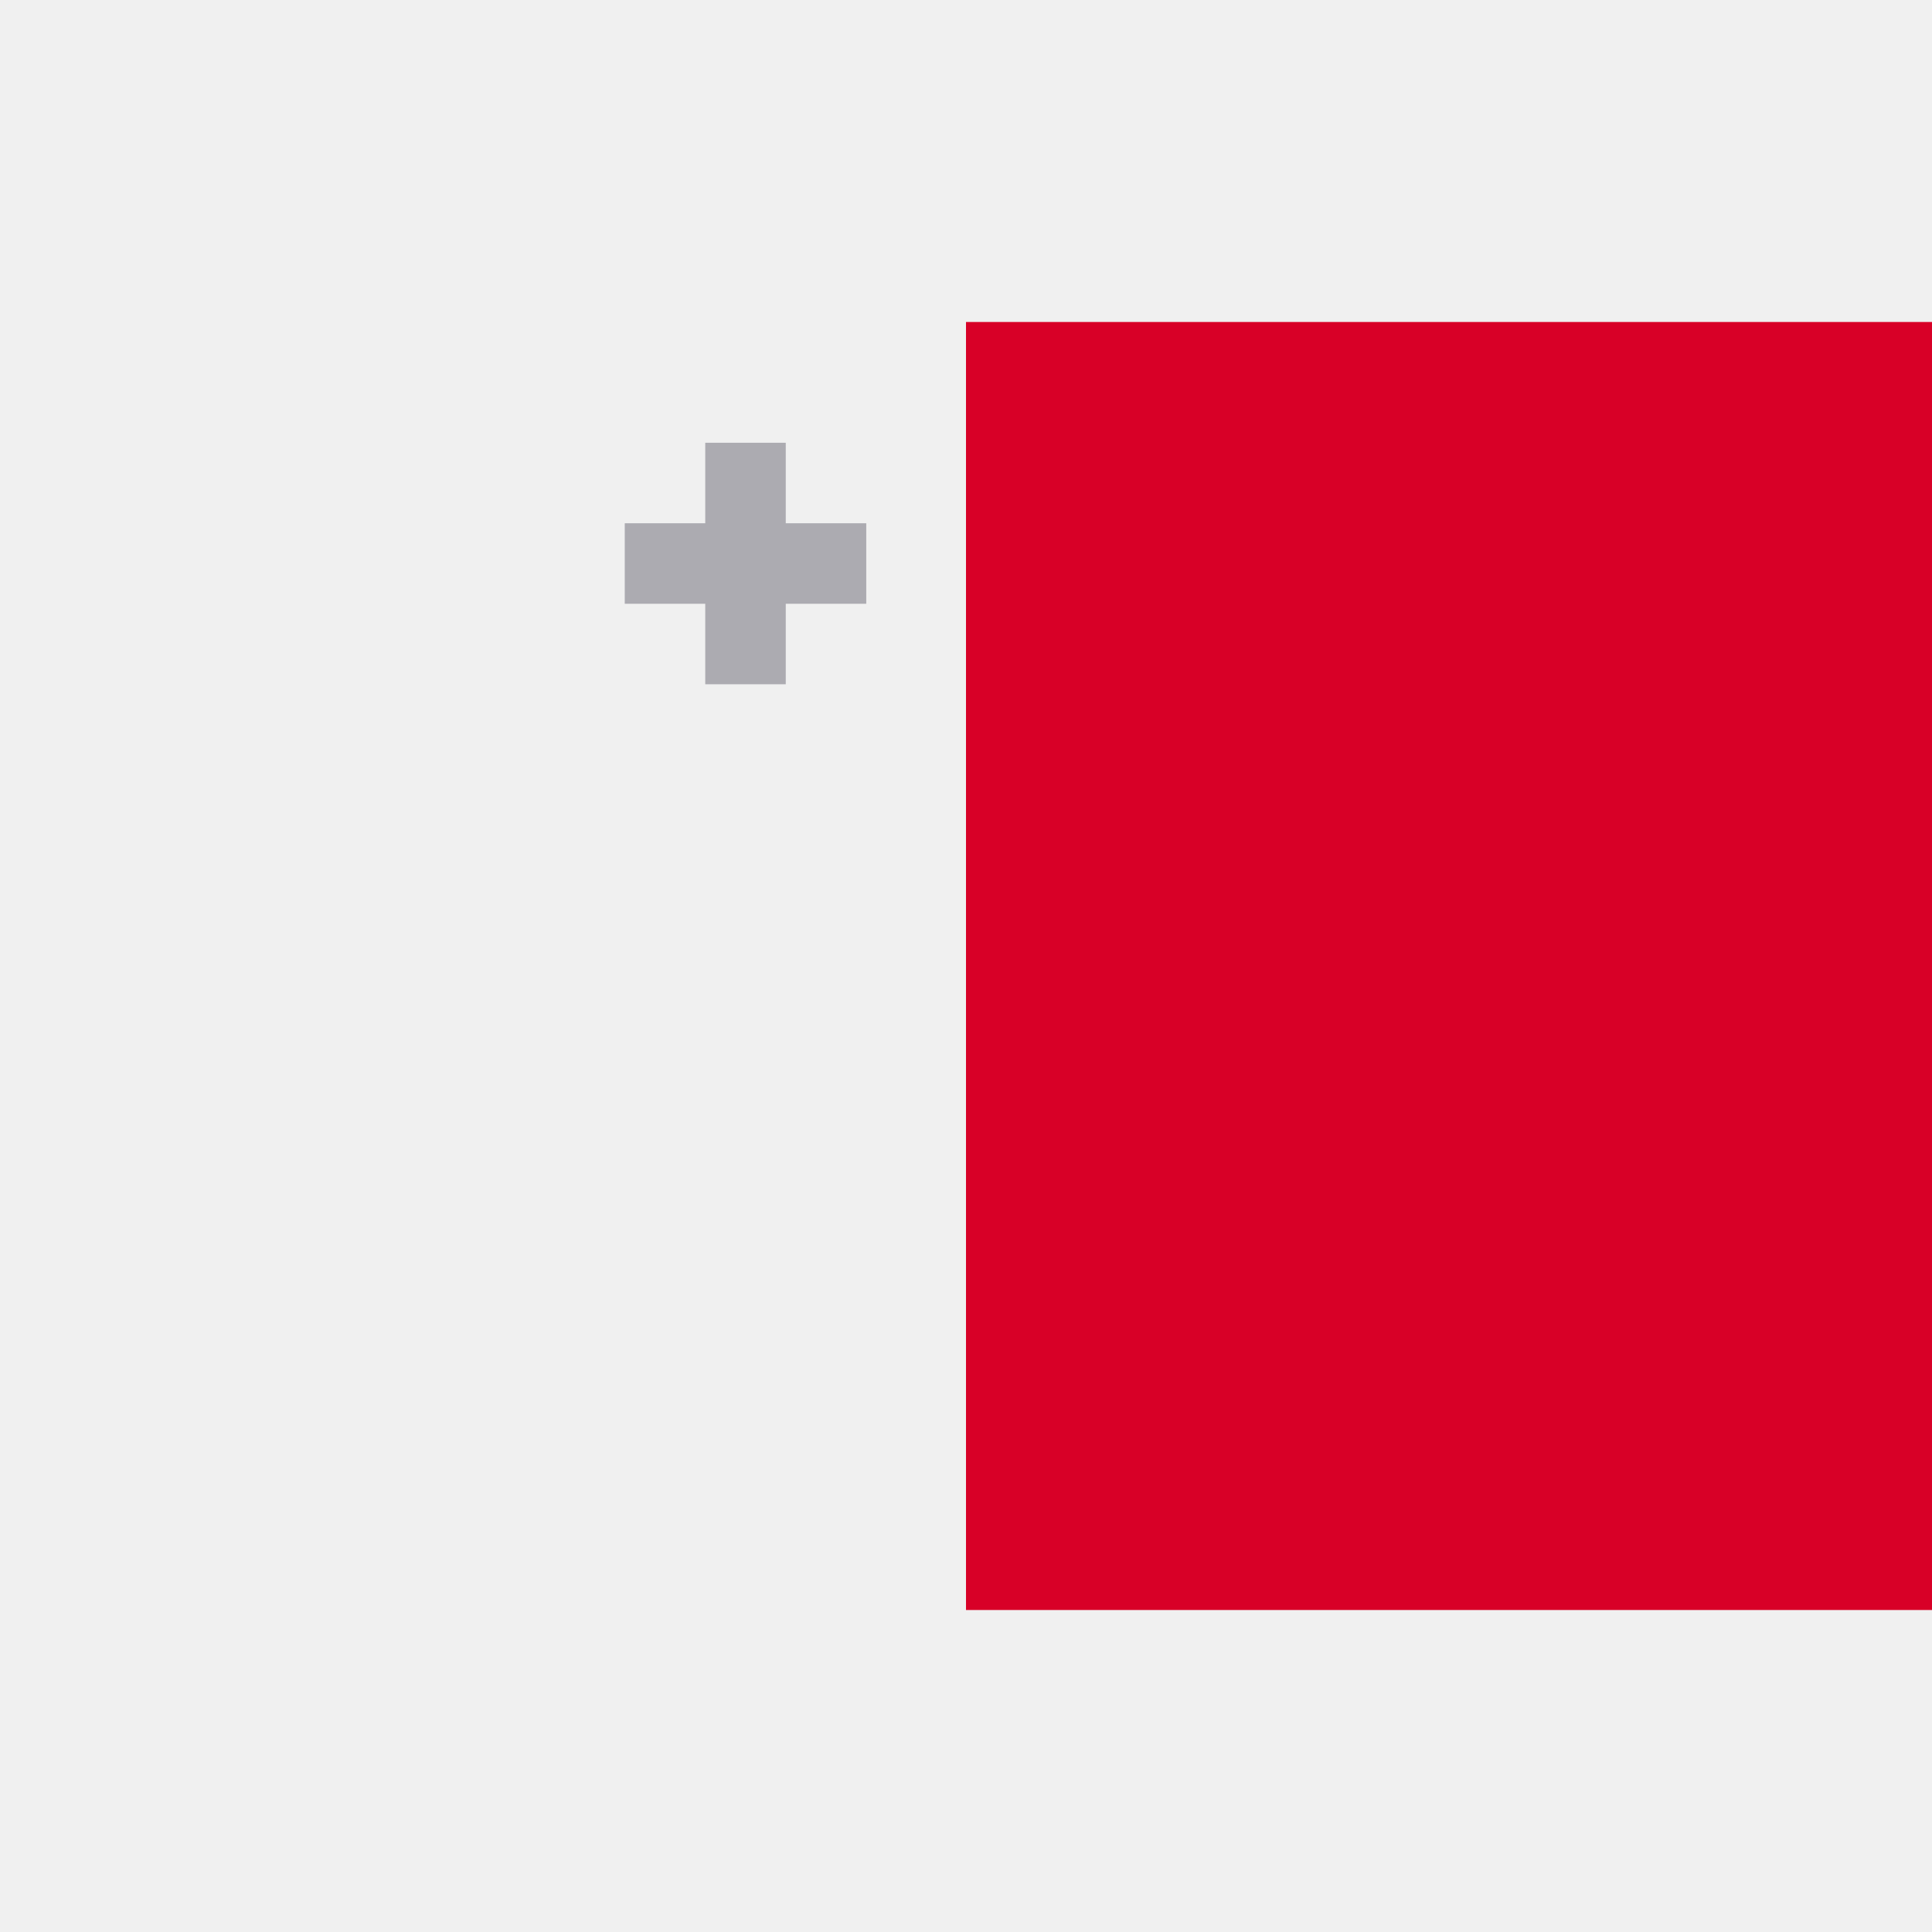
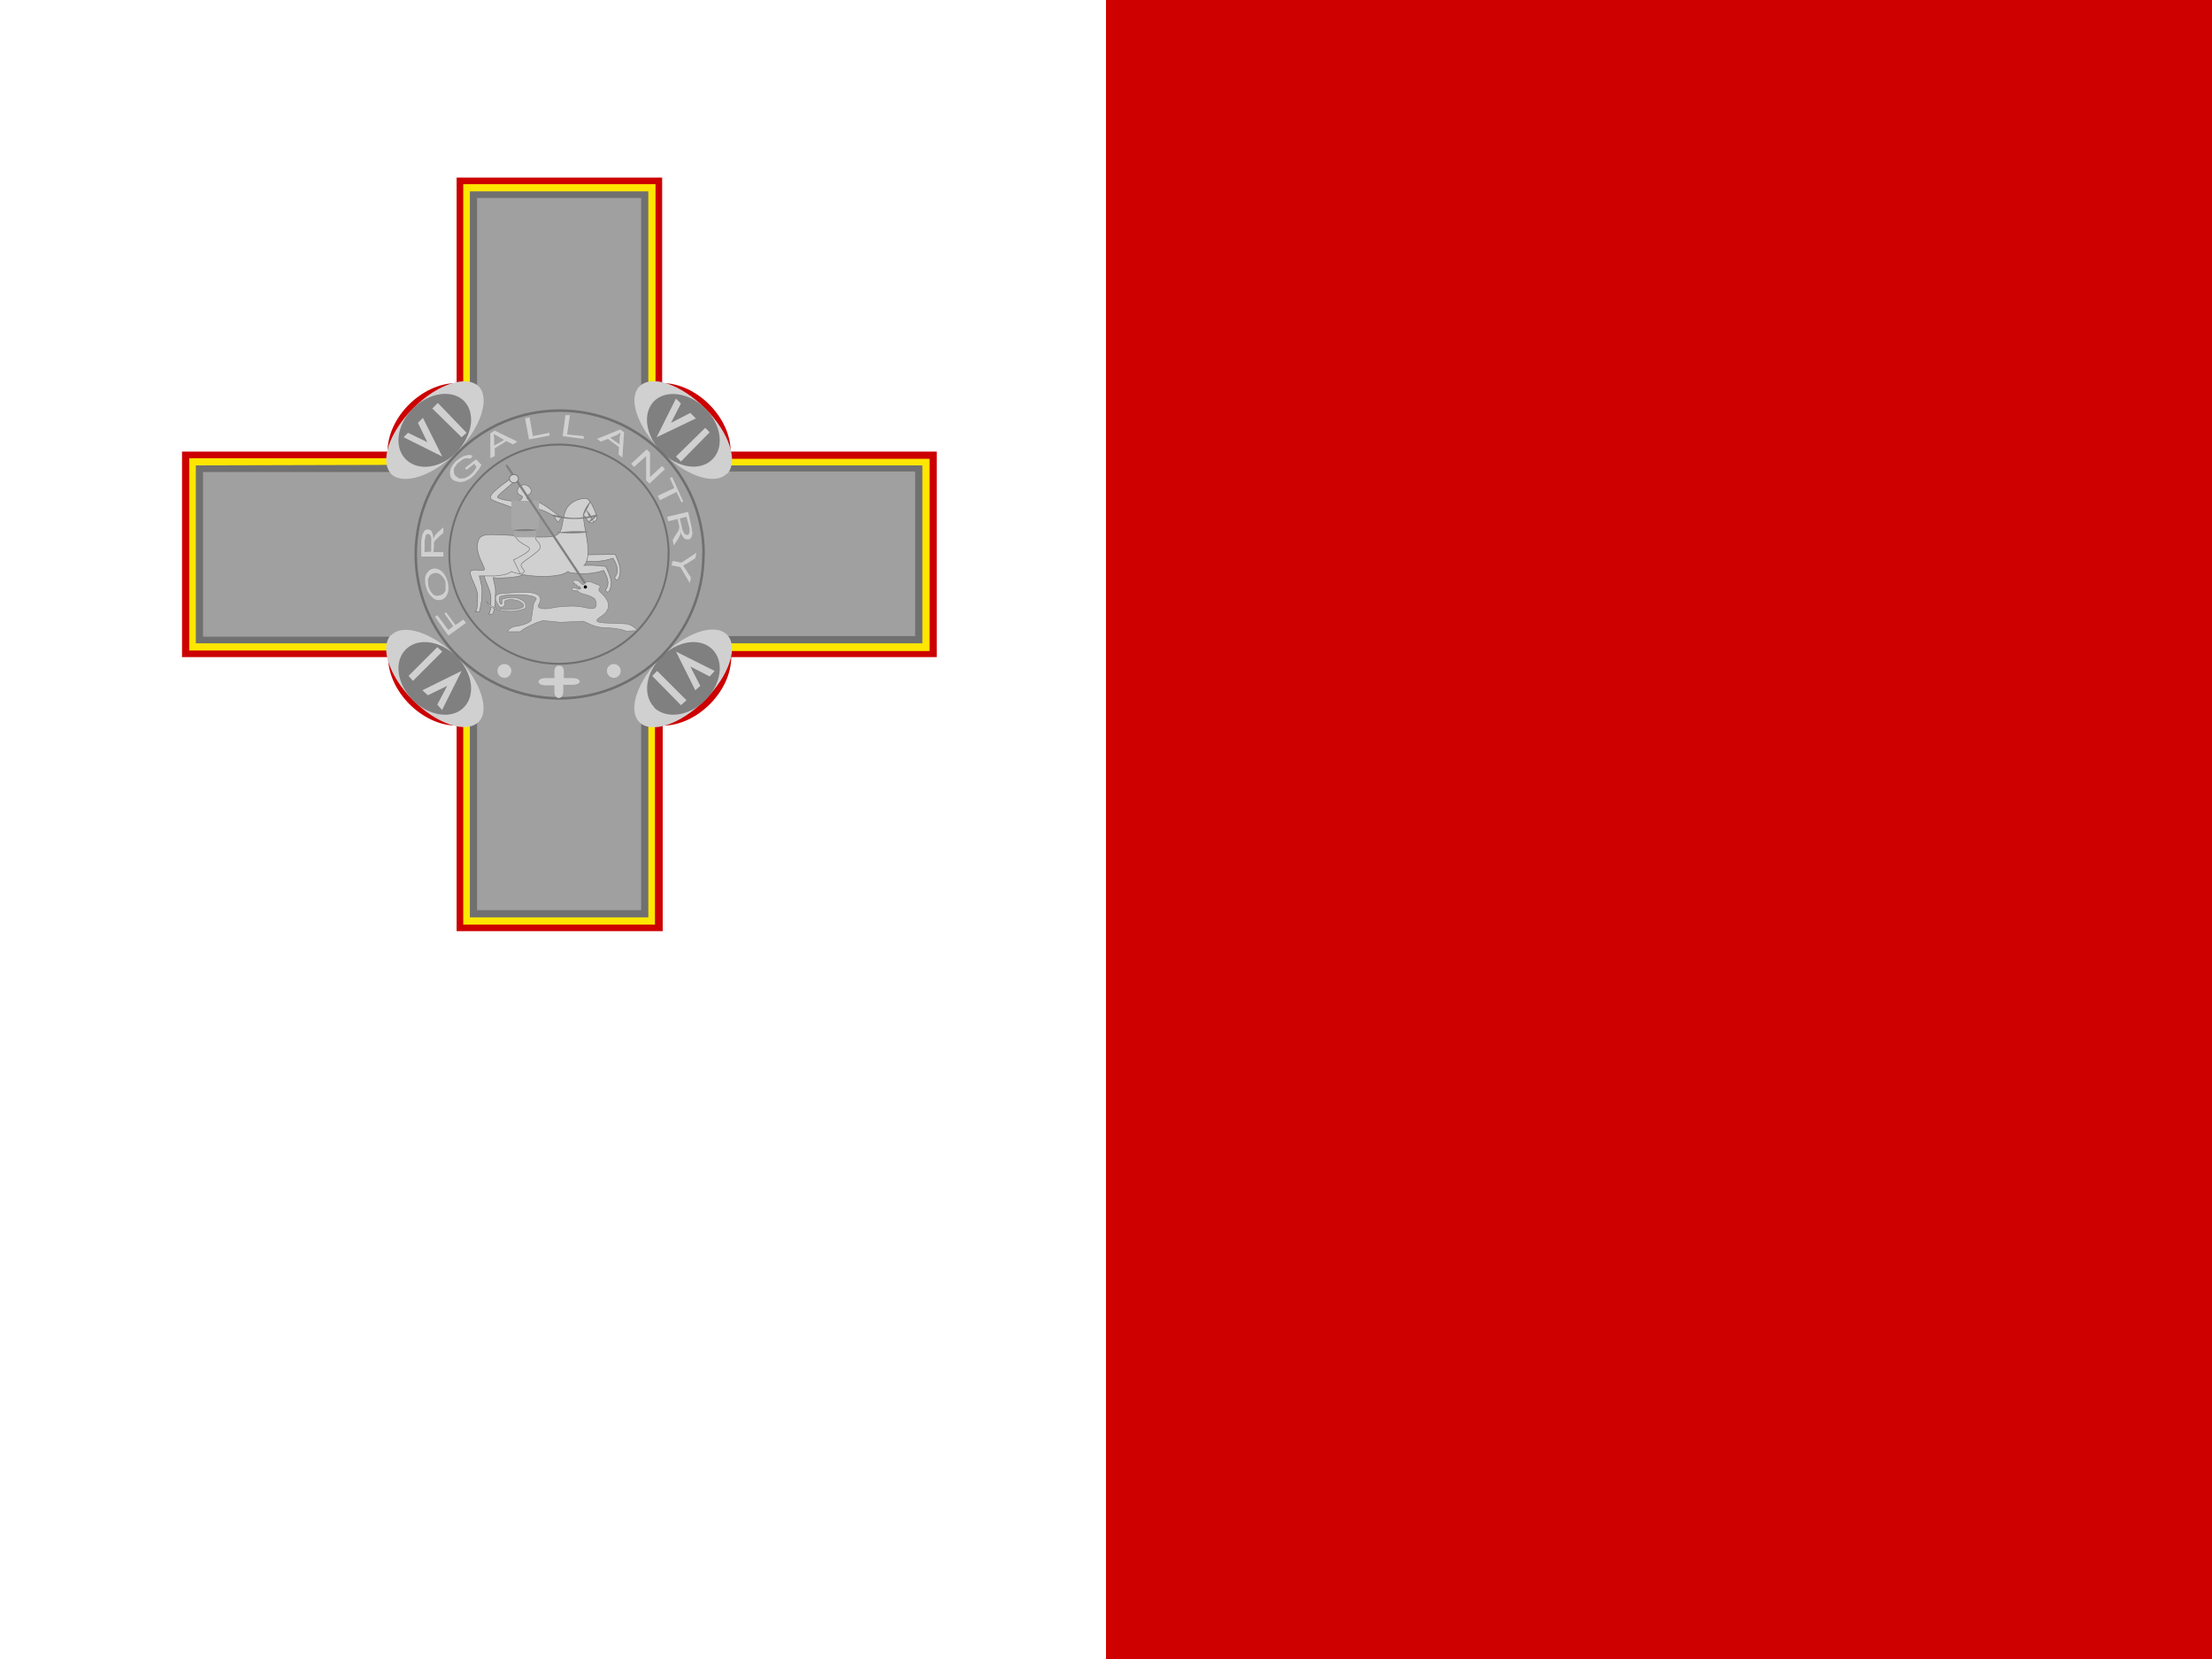
- <svg xmlns="http://www.w3.org/2000/svg" version="1.1" id="Capa_1" x="0px" y="0px" viewBox="0 0 512 512" style="enable-background:new 0 0 512 512;" xml:space="preserve">
-   <rect y="85.331" style="fill:#F0F0F0;" width="512" height="341.326" />
-   <rect x="256" y="85.331" style="fill:#D80027;" width="256" height="341.337" />
-   <polygon style="fill:#ACABB1;" points="208.231,138.671 208.231,117.337 186.899,117.337 186.899,138.671 165.565,138.671   165.565,160.003 186.899,160.003 186.899,181.337 208.231,181.337 208.231,160.003 229.565,160.003 229.565,138.671 " />
+ <svg xmlns="http://www.w3.org/2000/svg" id="flag-icons-mt" viewBox="0 0 640 480">
+   <g fill-rule="evenodd" stroke-width="1pt">
+     <path fill="#ce0000" d="M320 0h320v480H320z" />
+     <path fill="#fff" d="M0 0h320v480H0z" />
+   </g>
+   <g transform="translate(-12.4 -30.8)scale(1.5986)">
+     <path fill="#f1eeee" fill-rule="evenodd" d="M104.8 108c0 .9-.9 1.5-2 1.5-1.2 0-2-.6-2-1.4 0-.8.8-1.5 2-1.5 1.1 0 2 .7 2 1.5z" />
+     <path fill="#c00" fill-rule="evenodd" d="M40.7 101v37.2H78c0 6.2 6.2 12.4 12.4 12.4v37.2h37.3v-37.2c6.2 0 12.4-6.2 12.4-12.4h37.2V101H140c0-6.2-6.2-12.4-12.4-12.4V51.4H90.4v37.2c-6.3 0-12.5 6.2-12.5 12.4z" />
+     <path fill="#ffe600" fill-rule="evenodd" d="M42 102.2V137h37.2c0 6.2 6.2 12.4 12.4 12.4v37.2h34.7v-37.1c6.2 0 12.4-6.2 12.4-12.4H176v-34.8h-37.2c0-6.2-6.2-12.4-12.4-12.4V52.6H91.6v37.2c-6.2 0-12.4 6.2-12.4 12.4z" />
+     <path fill="#707070" fill-rule="evenodd" d="M43.2 103.5v32.2h37.2c0 6.2 6.2 12.4 12.4 12.4v37.2h32.3v-37.2c6.2 0 12.4-6.2 12.4-12.4h37.2v-32.2h-37.2c0-6.2-6.2-12.4-12.4-12.4V53.9H92.8V91c-6.2 0-12.4 6.2-12.4 12.4z" />
+     <path fill="#a0a0a0" fill-rule="evenodd" d="M44.5 104.7v29.8h37.2c0 6.2 6.2 12.4 12.4 12.4V184h29.7v-37.2c6.2 0 12.4-6.2 12.4-12.4h37.2v-29.8h-37.2c0-6.2-6.2-12.4-12.4-12.4V55.1H94.1v37.2c-6.2 0-12.4 6.2-12.4 12.4H44.4z" />
+     <g fill-rule="evenodd">
+       <path fill="#d0d0d0" d="M94.4 89.2c2.1 2.2.4 7.5-4 11.9s-9.6 6-11.8 4c-2.2-2.3-.4-7.6 4-12s9.6-6 11.8-3.9" />
+       <path fill="gray" d="M91.7 91.8c2.2 2.2 1.6 6.3-1.3 9.3s-7 3.5-9.2 1.3c-2.2-2.2-1.6-6.3 1.3-9.2s7-3.5 9.2-1.4" />
+       <path fill="#d0d0d0" d="m80.8 98.4.8-.8 3.5 1.7-1.7-3.5.9-.9 3.5 7zm5.2-5.2 1-1 5.2 5.4-.9.8z" />
+     </g>
+     <g fill-rule="evenodd">
+       <path fill="#d0d0d0" d="M139.3 105c-2.2 2.2-7.5.4-11.8-4s-6.2-9.6-4-11.8c2.2-2.2 7.5-.4 11.9 4s6 9.6 4 11.8z" />
+       <path fill="gray" d="M136.7 102.4c-2.2 2.2-6.3 1.6-9.2-1.3s-3.5-7-1.4-9.2c2.2-2.2 6.4-1.6 9.3 1.3s3.5 7 1.3 9.2" />
+       <path fill="#d0d0d0" d="m130.1 91.4.9.9-1.8 3.5 3.5-1.8 1 1-7.1 3.4zm5.3 5.3.8.8-5.2 5.3-.9-.9z" />
+     </g>
+     <g fill-rule="evenodd">
+       <path fill="#d0d0d0" d="M123.5 150c-2.2-2.2-.4-7.5 4-11.9s9.6-6.1 11.8-4c2.2 2.2.4 7.5-4 11.9s-9.6 6.1-11.8 4" />
+       <path fill="gray" d="M126.2 147.3c-2.2-2.2-1.6-6.3 1.3-9.2s7-3.5 9.2-1.3c2.2 2.2 1.6 6.3-1.3 9.2s-7 3.5-9.3 1.3z" />
+       <path fill="#d0d0d0" d="m137.1 140.7-.9 1-3.5-1.8 1.8 3.5-.9.8-3.5-7zM132 146l-1 .9-5.2-5.3.9-.9z" />
+     </g>
+     <g fill-rule="evenodd">
+       <path fill="#d0d0d0" d="M78.6 134.2c2.2-2.2 7.5-.4 11.8 3.9s6.1 9.7 4 11.8c-2.2 2.2-7.5.5-11.9-3.9s-6-9.7-4-11.8z" />
+       <path fill="gray" d="M81.2 136.8c2.2-2.2 6.3-1.6 9.2 1.3s3.5 7 1.3 9.2c-2.1 2.2-6.3 1.6-9.2-1.3s-3.5-7-1.3-9.2" />
+       <path fill="#d0d0d0" d="m87.8 147.8-.9-1 1.8-3.4-3.5 1.7-1-.9 7.1-3.5-3.5 7zm-5.3-5.3-.8-.9 5.2-5.2.9.8z" />
+     </g>
+     <path fill="none" stroke="#707070" stroke-width="1pt" d="M269.3 414.6c0 41-34.1 74.4-76.2 74.4S117 455.7 117 414.6s34.1-74.4 76.2-74.4 76.2 33.3 76.2 74.4z" transform="matrix(.34191 0 0 .35003 43 -25.5)" />
+     <path fill="none" stroke="#707070" stroke-width="1pt" d="M269.3 414.6c0 41-34.1 74.4-76.2 74.4S117 455.7 117 414.6s34.1-74.4 76.2-74.4 76.2 33.3 76.2 74.4z" transform="matrix(.2605 0 0 .26669 58.6 9)" />
+     <path fill="#d0d0d0" fill-rule="evenodd" d="M100.3 140.7a1.2 1.2 0 1 1-2.5 0 1.2 1.2 0 0 1 2.5 0m19.8 0a1.2 1.2 0 1 1-2.5 0 1.2 1.2 0 0 1 2.5 0m-12 0v1.3h-1.6c-1.7 0-1.7 1.3 0 1.3h1.6v1.2c0 1.4 1.5 1.5 1.6.1v-1.4h1.7c1.7 0 1.7-1.2 0-1.2h-1.6v-1.3c0-1.3-1.7-1.3-1.7 0" />
+     <path fill="#d0d0d0" fill-rule="evenodd" stroke="#707070" stroke-width=".1" d="M102.8 122.3v.8s-.4.5-2.9.7c-2.5.2-2.9 0-2.9 0 .1.7.6 1.9.4 3.3.1 1.7-.4 3.2-.4 3.2 0 .1-.3.2-.8.1.4-.4.4-1.4.4-3 0-1.4-1.5-3.7-1.2-4.3.3-.6 7.4-.8 7.4-.8zm9.8-2.6 6.5-.1s1 2 .9 3c0 1-.4 2-.8 1.5-.5-.5.2-.4.3-1.5 0-1.2-.8-2.3-.8-2.3s-1.8.7-4.4.6c-2.6-.2-1.4-1.2-1.7-1.2z" />
+     <path fill="#d0d0d0" fill-rule="evenodd" stroke="#707070" stroke-width=".1" d="M113.4 121.6c2.4-.1 4 .2 4 .2s1 2 1 3c-.1 1-.4 2-.9 1.5-.4-.4.2-.3.3-1.5 0-1.1-.8-2.3-.8-2.3s-1.7.7-4.3.6c-2.6-.2-1.8-.3-2.1-.4-.3 0-.4.8-4.3.9-4 0-6-.9-6-.9s-.4.6-2.8.8h-3c.1.6.6 1.8.5 3.3 0 1.6-.5 3.2-.5 3.2h-.7c.4-.3.3-1.4.4-2.9 0-1.5-1.6-3.7-1.3-4.4.4-.6 2.2 0 2.5-.3.3-.4-1.6-2.7-1.2-4.8.3-2.1 2.4-1.5 4.9-1.5 2.5.1 8 .8 9.4 0 1.4-.7.8-3.4 2-5.1a4.1 4.1 0 0 1 3.3-1.5c.9 0 2 3 2 3.7l-.3.4h-.4v.3c-1 .1-1.1-.8-1.7-1.4-.2 1 .8 4.4.8 6.6 0 1.8-.7 2.6-.8 2.5z" />
+     <path fill="#d0d0d0" fill-rule="evenodd" stroke="#707070" stroke-width=".1" d="M105.5 118.4c0 .7-3.1 2.4-3.4 3-.2.7.8 1 .5 1.4-.3.4-.6.2-.7.3l-1.2-2.5s3-1.4 2.9-2c-.1-.6-2.2-1-2.6-2.4s-.2-4.3-.5-4.9c-.3-.6-4-1.2-4-2 0-1 3.8-3.4 4.2-3.8.4-.4.8.4.4.7-.4.4-3.3 2.7-3.3 3 0 .4 2.4.8 3.2.8.9 0 1.3-.4 1.3-.8 0-.3-.9-.3-.9-1s.5-1.2 1.3-1.2c.4 0 1.2.5 1.2 1.1s-.7.7-.8 1.1c-.1.5.8.8 1.6.8s3.6 2.1 4 2.5c.5.3.9.3.5.7-.4.4-.2.8-.6.4a1.5 1.5 0 0 1-.4-.7c0-.3-3-1.8-3.5-1.5-.4.4 0 4.8 0 5.2 0 .7.9.7.8 1.8z" />
+     <path fill="#a7a7a7" fill-rule="evenodd" d="M100.3 109.9h5v5.1h-5z" />
+     <rect width="30.6" height=".4" x="138.6" y="-25.7" fill="gray" fill-rule="evenodd" rx=".5" ry=".2" transform="matrix(.55442 .83223 -.88237 .47055 0 0)" />
+     <path fill="#d0d0d0" fill-rule="evenodd" stroke="#707070" stroke-width="1pt" d="M180.7 42.5a7 7 0 1 1-14.2 0 7 7 0 0 1 14.2 0z" transform="matrix(.11563 0 0 .10345 80.7 101.5)" />
+     <path fill="gray" fill-rule="evenodd" d="M115.9 112.5c0 .3-2 .7-4.1.7-2.2 0-4.1-.4-4.1-.7 0-.3 1.9.5 4 .5 2.3 0 4.2-.8 4.2-.5" />
+     <path fill="#a7a7a7" fill-rule="evenodd" d="M100.7 115h4.1v1.5h-4z" />
+     <path fill="gray" fill-rule="evenodd" d="M114 111.4c-.4.8-.7 1.3-.8 1.2 0 0 .2-.8.6-1.5l.8-1.2c.1.1-.2.8-.6 1.5m1 2-.8.5a3.2 3.2 0 0 1 .8-.9c.5-.4.9-.6.9-.5l-.8.8z" />
+     <path fill="gray" fill-rule="evenodd" d="m114.6 112.4.5 1.2-.8-1-.5-1.2zm-.4 3.2s-1.2.2-2.8.2-2.9-.1-2.9-.2l2.9-.2c1.6 0 2.8 0 2.8.2m-9.4-.4c0 .1-.9.2-2 .2-1.2 0-2 0-2-.2 0 0 .8-.2 2-.2 1.1 0 2 .1 2 .2" />
+     <path fill="#d0d0d0" fill-rule="evenodd" stroke="gray" stroke-width=".1" d="M95.8 128s.7 1.6 3.6 1.6c2.8 0 3.8-.5 2.7-1.3s-3.4-.6-3 .1c.2.8-.9 1-1.1.5-.3-.5-1.3-2.1.5-2.2 1.9-.1 5.8-.7 6.8.4s-1.1 2 .5 2.3c1.5.2 1.8-.3 4.5-.4 2.7-.2 3.8.5 4.7.4 1 0 .8-1.7 0-2-.7-.5-2.1-.6-2.5-1-.3-.5-1.3 0-1.2-.6 0-.5 1.4.3 1.4.1l.2-.2h-.3l.1-.2-.2.1.1-.2s-.3.2-.3 0h-.2c.2-.2.1-.2 0-.3h-.3v-.3c-.2 0-.2 0-.3.2v-.5c0-.1.2-.2.5-.2.7 0 1 .8 1.3.8.2 0 .5-.8 1.4-.5l1.5.6c.5.3-.3.6 0 1s2.1 1.7 1.6 3.2c-.5 1.4-2 1.6-2 2.2-.2.6 4.3.4 5.4.6a3 3 0 0 1 1.9 1.2l-2 .1s-1-.5-3.5-.6c-2.5 0-3.4-1-4.4-1.2l-4 .2-3-.3c-.6-.1-4.2 1.6-4.2 2h-2.4s.3-.9 1.7-1c1.3-.2 2.7-.8 2.6-1.2l.4-2.6c0-.6.6-1 .5-1.2-.1-.4-1.7-.7-3.2-.7-1.5 0-3.1.1-3.4.4-.2.4 0 1.5.3 1.3.3 0-.1-.8.2-.9a6.8 6.8 0 0 1 2-.3c.8 0 2.1.7 2.1 1 0 .1.4.8-.2 1.1a8.2 8.2 0 0 1-3.1.4 7.5 7.5 0 0 1-3-.8c-.4-.3-.7-1-.7-1.1z" />
+     <path fill-rule="evenodd" d="M114 125.5a.3.3 0 1 1-.6 0 .3.3 0 0 1 .6 0" />
+     <path fill="#d0d0d0" d="m129.5 120.8 1.6.3 2.7-1.8-.2 1-1.4.9-.8.4.5.8.9 1.4-.2 1-1.7-2.9-1.6-.3zm-2.7-11.8 3-1.4-.8-1.8.4-.2 2 4.4-.3.2-.9-1.9-3 1.5zm-4.8-5.8 2.8-2.6.6.6v4.4l2.2-2 .5.6-2.8 2.6-.6-.6v-4.4l-2.2 2zm-12.4-5 .5-3.8h.8l-.5 3.5 3 .3v.5zm-6.1.6-.7-3.8.8-.2.6 3.4 3-.6v.5zm-11.3 5.5-.3-.3 2-1.6 1 1a5.7 5.7 0 0 1-.8 1.2 5.7 5.7 0 0 1-.9 1 5.2 5.2 0 0 1-1.4.8c-.5.1-1 .2-1.3 0a1.6 1.6 0 0 1-1-.5 1.7 1.7 0 0 1-.3-1c0-.4.1-.9.4-1.3.2-.4.6-.8 1-1.1a4.8 4.8 0 0 1 1.1-.7l.9-.2c.2 0 .5 0 .7.2l-.4.5a1.3 1.3 0 0 0-.6-.1l-.6.1a3.2 3.2 0 0 0-.7.5c-.3.2-.6.4-.7.7a2 2 0 0 0-.4.6v.5c0 .3.1.6.3.8l.7.5 1-.1a4.1 4.1 0 0 0 2.1-2l-.4-.6zm-.1 27.7-3.2 2.3-2.4-3.4.4-.3 2 2.7.9-.7-1.6-2.3.3-.2 1.7 2.3 1.4-1zm-4.7-5c.5-.1.8-.4 1-.9v-1.5a2.6 2.6 0 0 0-.9-1.3c-.3-.3-.8-.4-1.2-.3a1.4 1.4 0 0 0-.8.5c-.1.2-.3.5-.3.8l.1 1.1c.2.6.4 1 .8 1.4.3.3.8.4 1.3.2m.3.8a1.7 1.7 0 0 1-1.7-.4 3.7 3.7 0 0 1-1.1-1.8c-.2-.6-.2-1-.2-1.6s.2-.8.4-1.1a1.6 1.6 0 0 1 1-.7 1.6 1.6 0 0 1 1 .1c.4.2.7.4 1 .8a4.5 4.5 0 0 1 .8 3 2.3 2.3 0 0 1-.4 1.1c-.2.3-.5.5-.8.6m.3-7.8h-4v-2.8l.2-1.2.4-.7a.8.8 0 0 1 .6-.2c.3 0 .5.1.7.4.1.3.3.7.3 1.3a2.5 2.5 0 0 1 .7-1.1l1.1-1v1l-.8.7-.6.6a1.7 1.7 0 0 0-.3.4 1.6 1.6 0 0 0 0 .4v.4l-.1 1H88zm-2.2-.9v-1.7a4 4 0 0 0 0-.9 1 1 0 0 0-.2-.4.5.5 0 0 0-.3-.2c-.2 0-.4.1-.5.3l-.2 1v2zm10.7-16.9v-4.5l.8-.5 4.1 2-.8.5-1.2-.6-2.1 1.3v1.4zm.7-2.3 1.8-1-1-.6a8.3 8.3 0 0 1-.9-.5l.1.8zm18.6-1.2L120 97l.7.5-.3 4.6-.7-.6.1-1.3-2-1.5-1.3.5zm2.4-.2 1.7 1.2v-1.2a8.4 8.4 0 0 1 .2-1 3.7 3.7 0 0 1-.7.5zm10.3 14.3 3.8-.9.6 2.7.2 1.2-.2.7a.8.8 0 0 1-.5.4c-.3 0-.6 0-.8-.2a2.8 2.8 0 0 1-.7-1.2 2.5 2.5 0 0 1 0 .5l-.4.8-.8 1.2-.2-1 .6-1 .4-.6a1.6 1.6 0 0 0 .2-.8 3.7 3.7 0 0 0-.1-.5l-.2-.9-1.7.4zm2.3.3.4 1.7c0 .3.2.6.3.8 0 .2.2.3.3.4l.4.1c.1 0 .3-.2.3-.4a2.1 2.1 0 0 0 0-1l-.5-1.9z" />
+   </g>
</svg>
